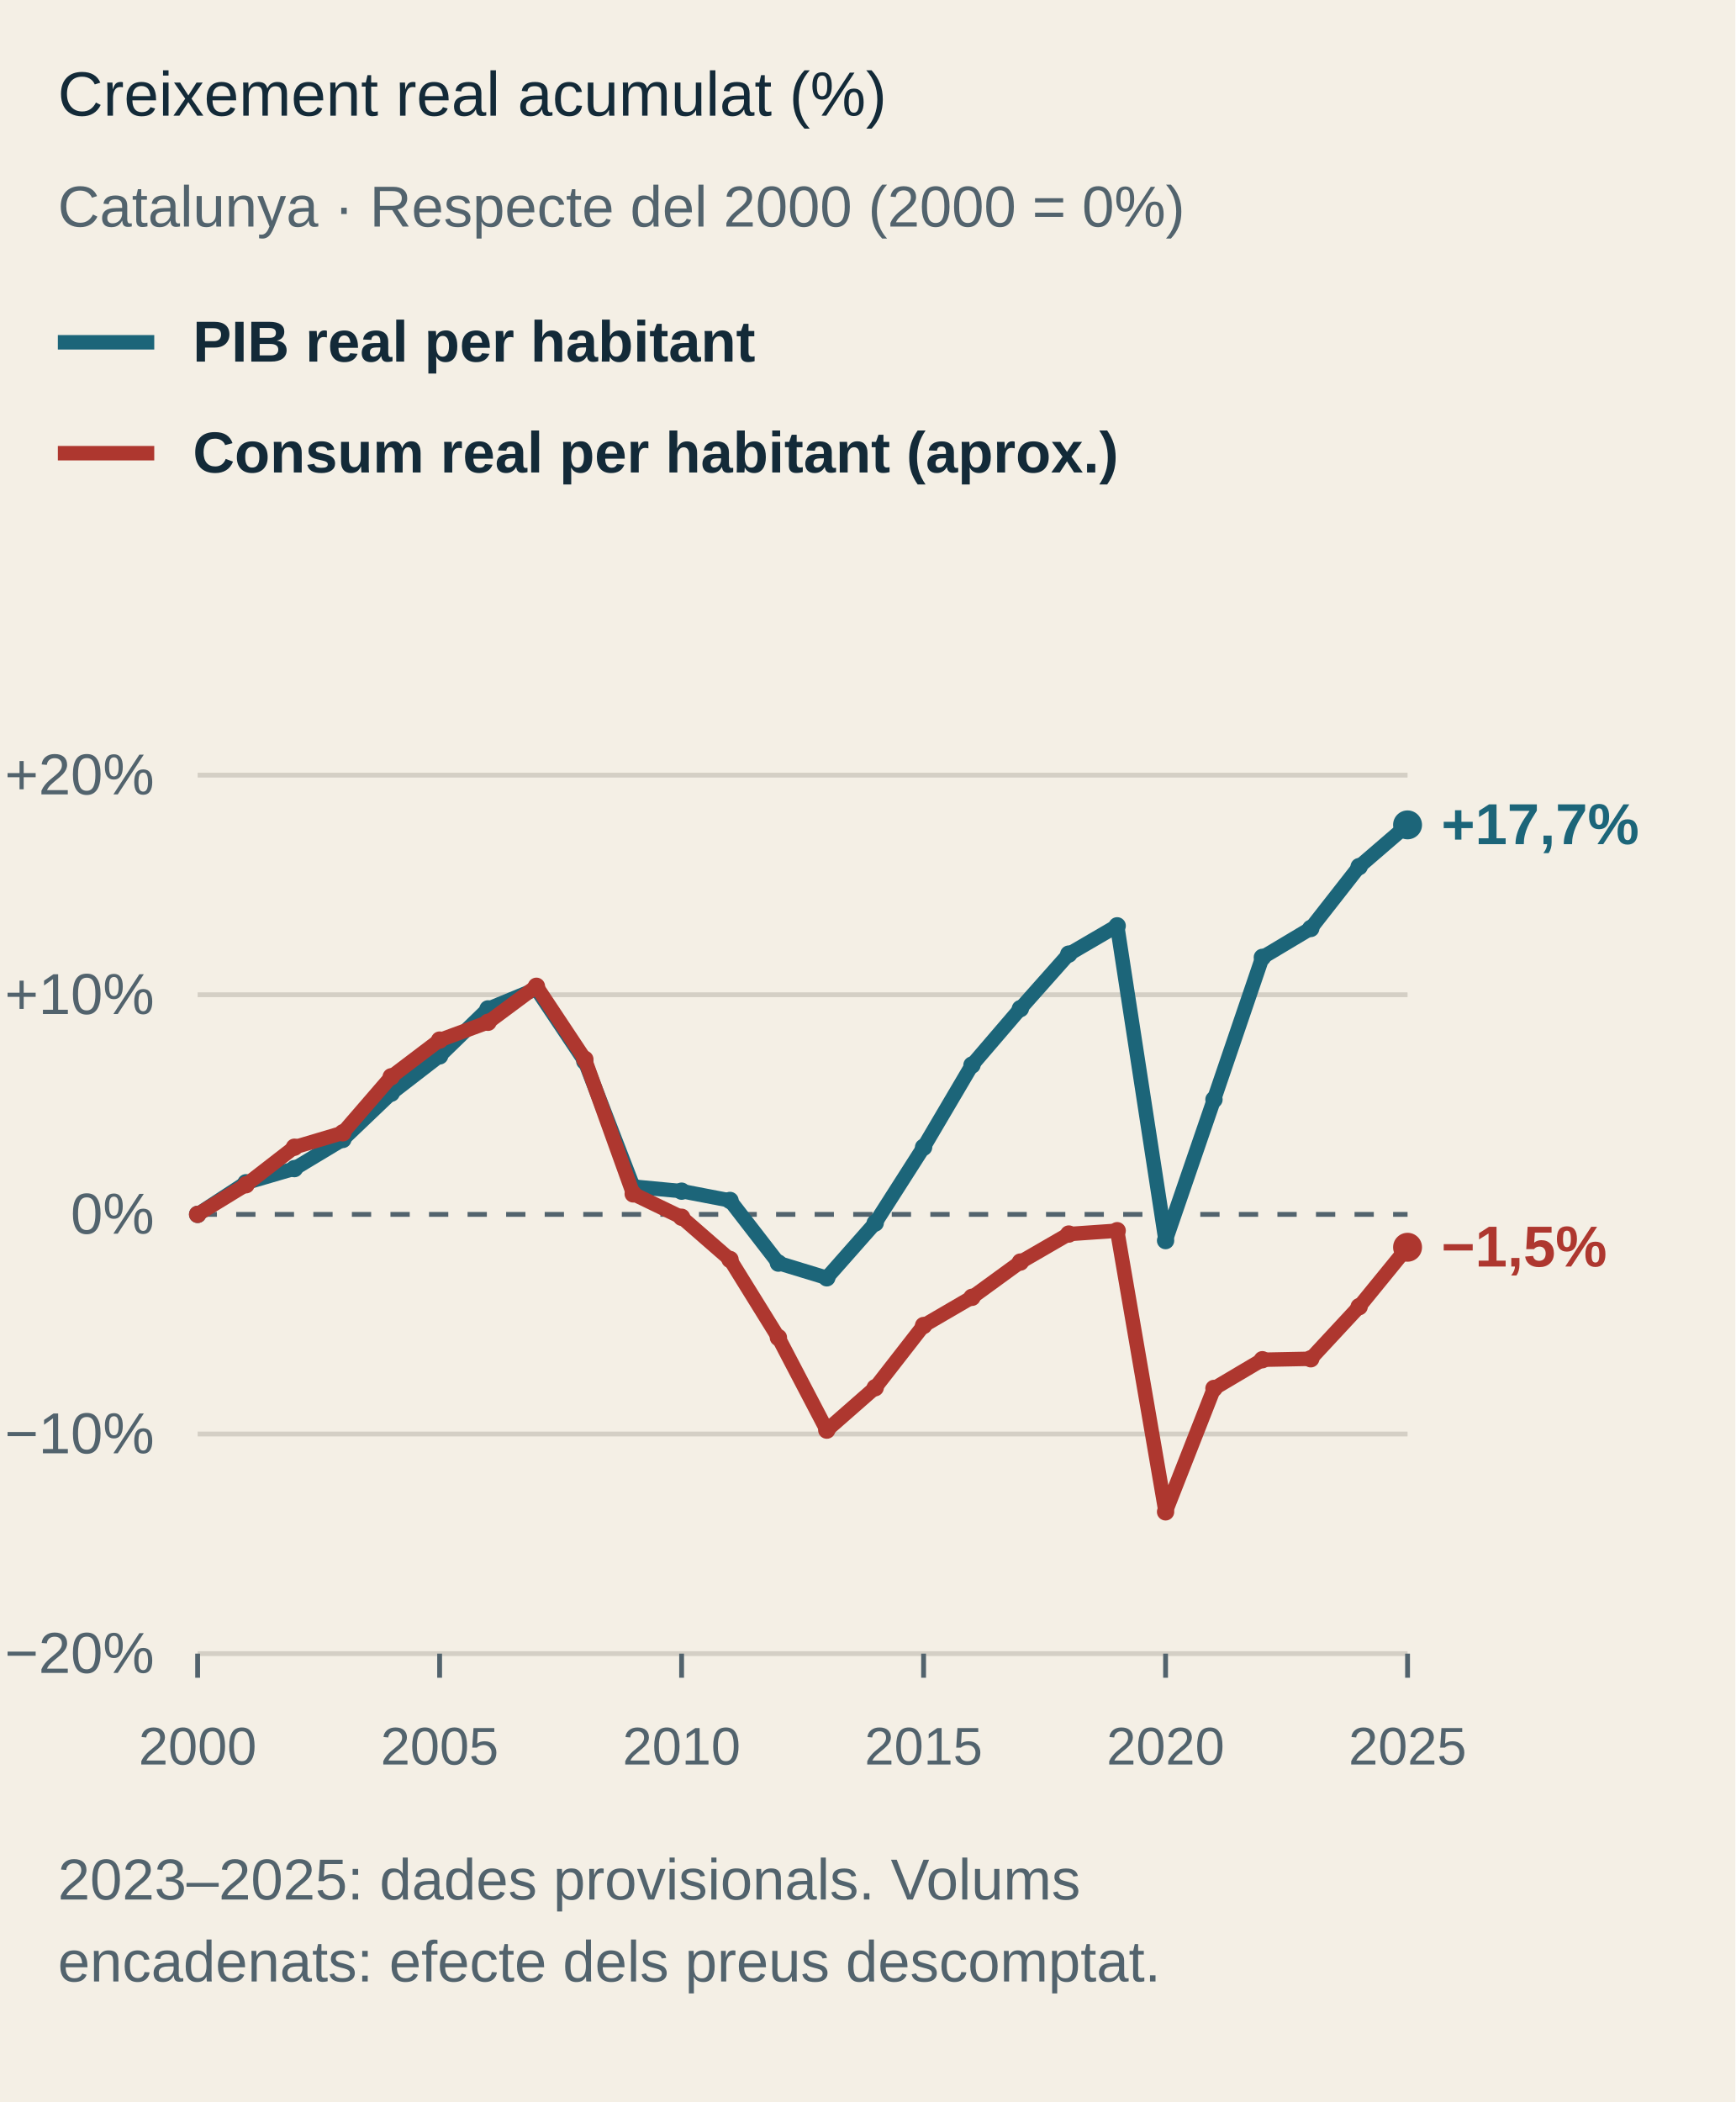
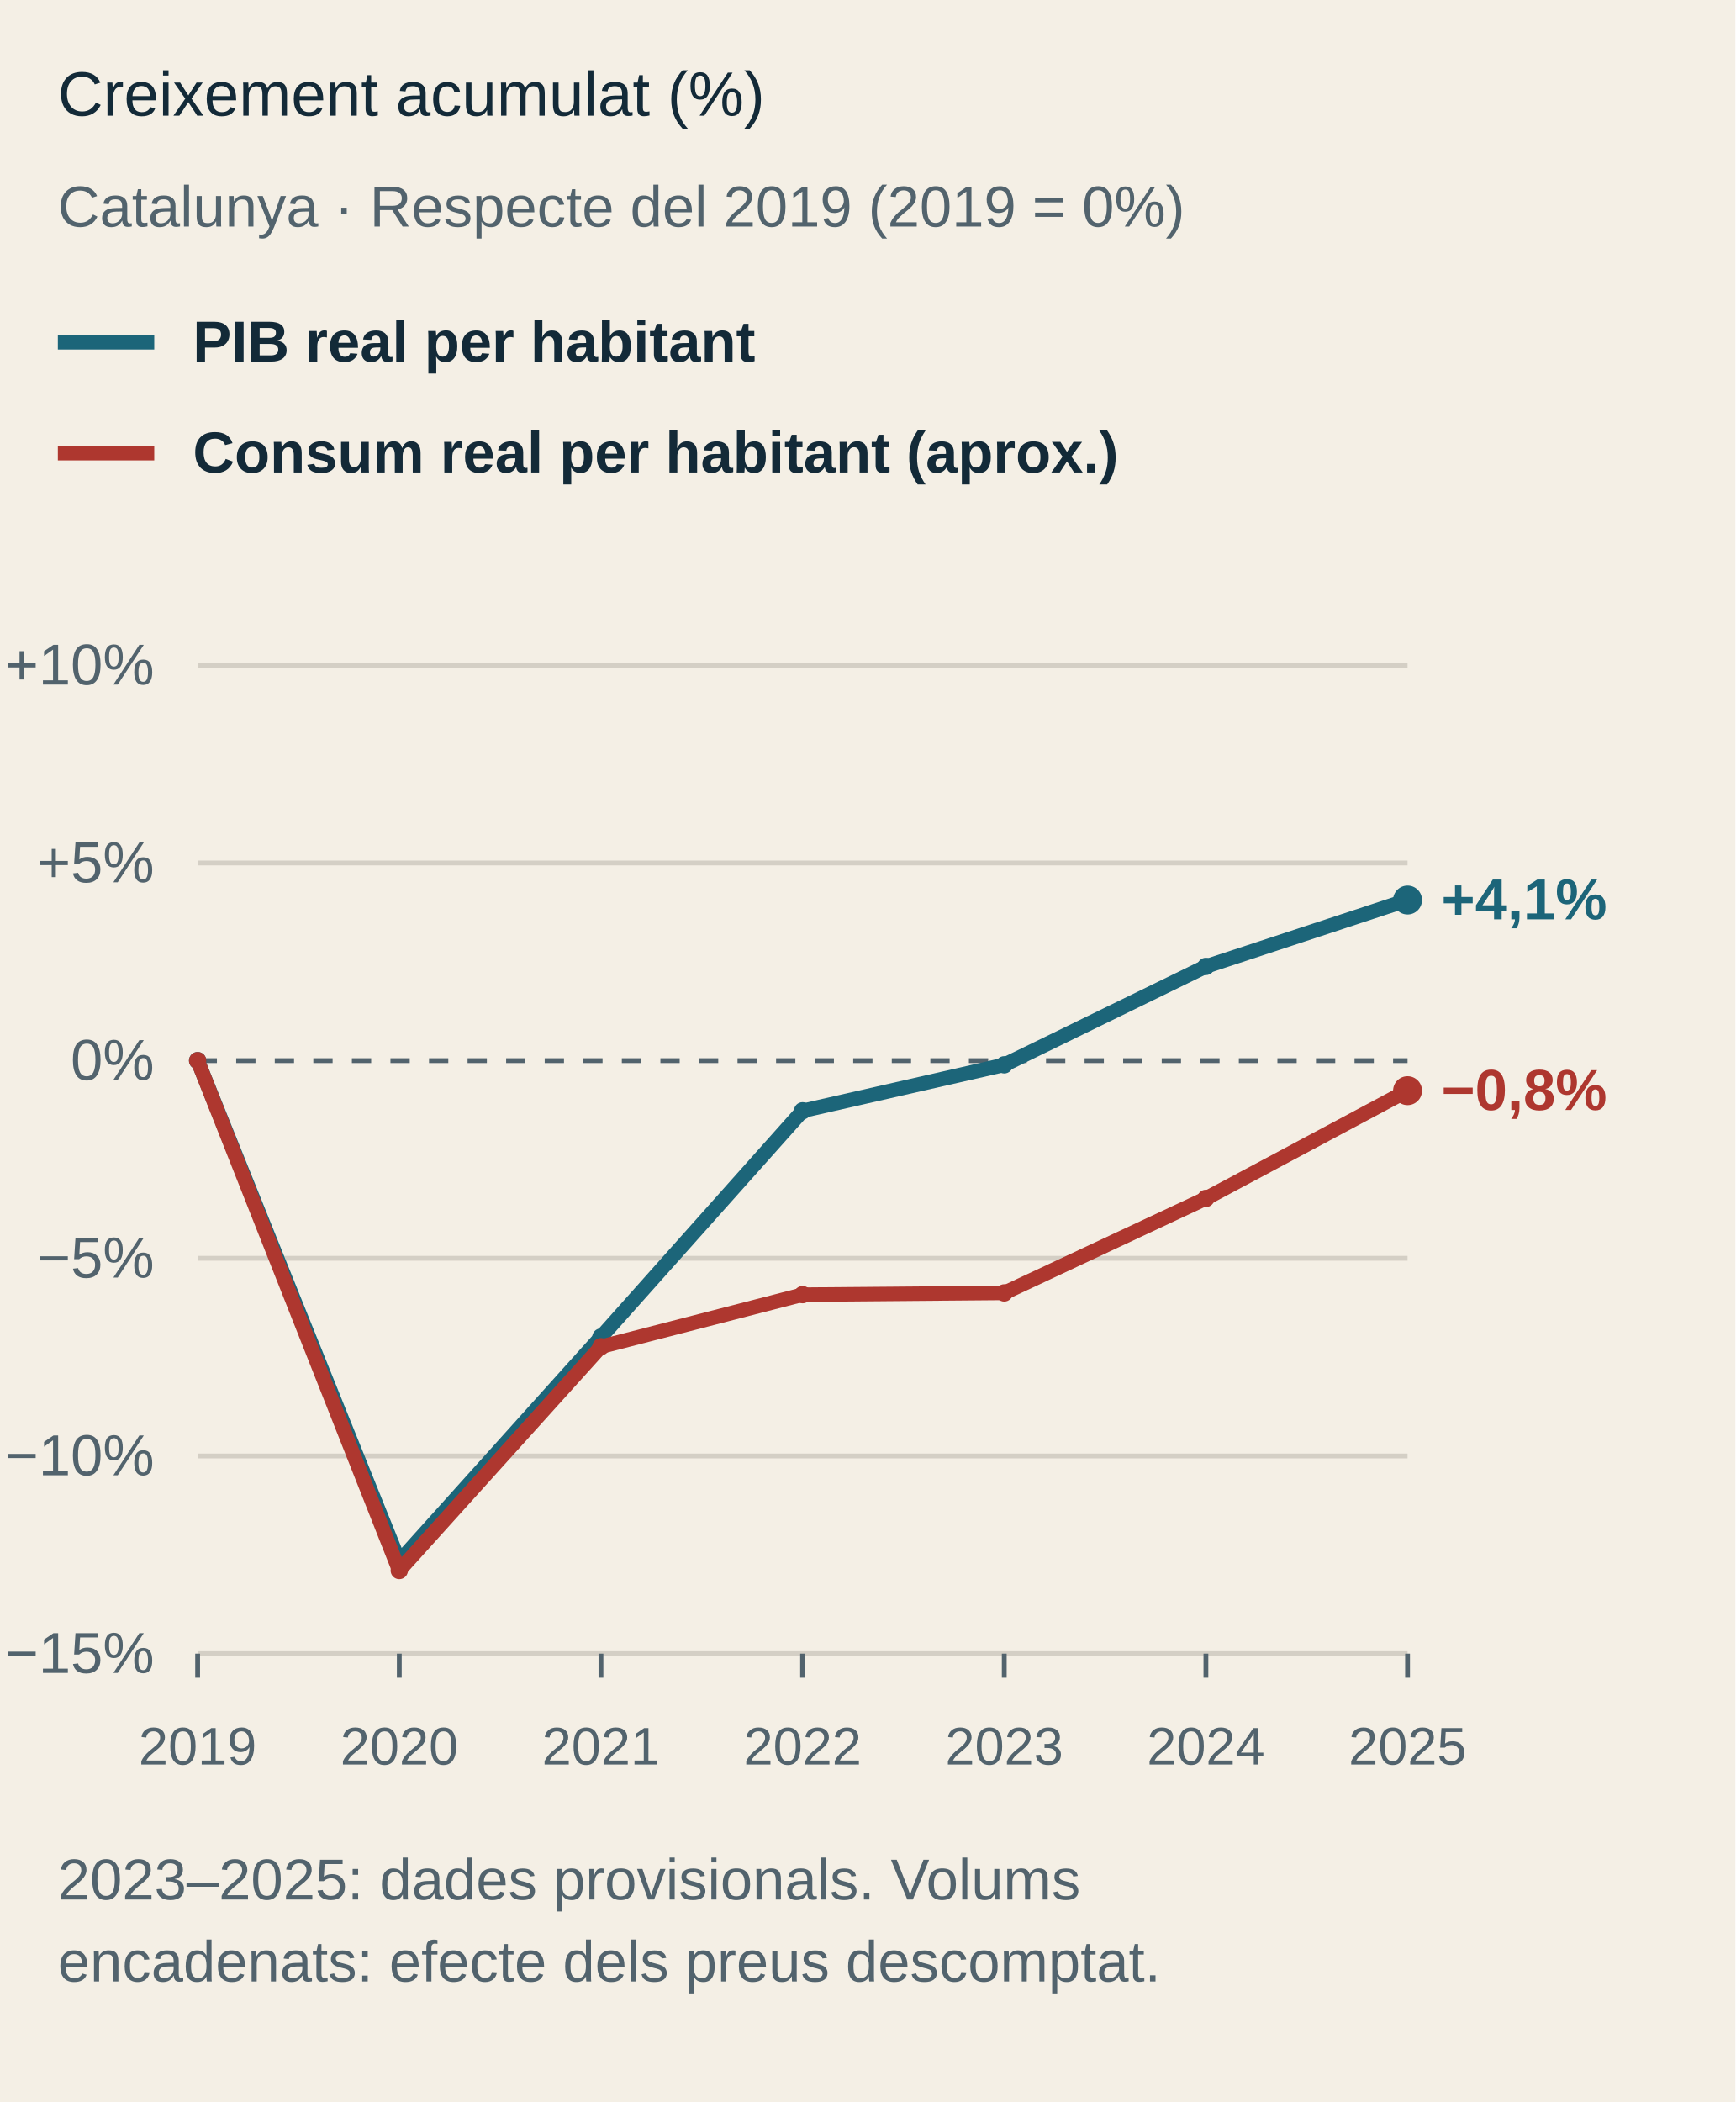
<svg xmlns="http://www.w3.org/2000/svg" width="360" height="436" viewBox="0 0 360 436" role="img" aria-labelledby="chart-title chart-description">
  <rect x="0" y="0" width="360" height="436" fill="#f4efe5" rx="0" />
-   <text x="12" y="24" fill="#132a38" text-anchor="start" font-family="Arial, sans-serif" font-size="13" font-weight="400">Creixement real acumulat (%)</text>
-   <text x="12" y="47" fill="#52636d" text-anchor="start" font-family="Arial, sans-serif" font-size="12" font-weight="400">Catalunya · Respecte del 2000 (2000 = 0%)</text>
+   <text x="12" y="24" fill="#132a38" text-anchor="start" font-family="Arial, sans-serif" font-size="13" font-weight="400">Creixement acumulat (%)</text>
+   <text x="12" y="47" fill="#52636d" text-anchor="start" font-family="Arial, sans-serif" font-size="12" font-weight="400">Catalunya · Respecte del 2019 (2019 = 0%)</text>
  <line x1="12" y1="71" x2="32" y2="71" stroke="#1c6579" stroke-width="3" />
  <text x="40" y="75" fill="#132a38" text-anchor="start" font-family="Arial, sans-serif" font-size="12" font-weight="600">PIB real per habitant</text>
  <line x1="12" y1="94" x2="32" y2="94" stroke="#ae372f" stroke-width="3" />
  <text x="40" y="98" fill="#132a38" text-anchor="start" font-family="Arial, sans-serif" font-size="12" font-weight="600">Consum real per habitant (aprox.)</text>
  <line x1="41" y1="343" x2="292" y2="343" stroke="#d4cfc5" stroke-width="1" />
-   <text x="32" y="347" fill="#52636d" text-anchor="end" font-family="Arial, sans-serif" font-size="12" font-weight="400">−20%</text>
-   <line x1="41" y1="297.444" x2="292" y2="297.444" stroke="#d4cfc5" stroke-width="1" />
-   <text x="32" y="301.444" fill="#52636d" text-anchor="end" font-family="Arial, sans-serif" font-size="12" font-weight="400">−10%</text>
-   <line x1="41" y1="251.889" x2="292" y2="251.889" stroke="#52636d" stroke-width="1" stroke-dasharray="4 4" />
-   <text x="32" y="255.889" fill="#52636d" text-anchor="end" font-family="Arial, sans-serif" font-size="12" font-weight="400">0%</text>
-   <line x1="41" y1="206.333" x2="292" y2="206.333" stroke="#d4cfc5" stroke-width="1" />
-   <text x="32" y="210.333" fill="#52636d" text-anchor="end" font-family="Arial, sans-serif" font-size="12" font-weight="400">+10%</text>
-   <line x1="41" y1="160.778" x2="292" y2="160.778" stroke="#d4cfc5" stroke-width="1" />
-   <text x="32" y="164.778" fill="#52636d" text-anchor="end" font-family="Arial, sans-serif" font-size="12" font-weight="400">+20%</text>
+   <text x="32" y="347" fill="#52636d" text-anchor="end" font-family="Arial, sans-serif" font-size="12" font-weight="400">−15%</text>
+   <line x1="41" y1="302" x2="292" y2="302" stroke="#d4cfc5" stroke-width="1" />
+   <text x="32" y="306" fill="#52636d" text-anchor="end" font-family="Arial, sans-serif" font-size="12" font-weight="400">−10%</text>
+   <line x1="41" y1="261" x2="292" y2="261" stroke="#d4cfc5" stroke-width="1" />
+   <text x="32" y="265" fill="#52636d" text-anchor="end" font-family="Arial, sans-serif" font-size="12" font-weight="400">−5%</text>
+   <line x1="41" y1="220" x2="292" y2="220" stroke="#52636d" stroke-width="1" stroke-dasharray="4 4" />
+   <text x="32" y="224" fill="#52636d" text-anchor="end" font-family="Arial, sans-serif" font-size="12" font-weight="400">0%</text>
+   <line x1="41" y1="179" x2="292" y2="179" stroke="#d4cfc5" stroke-width="1" />
+   <text x="32" y="183" fill="#52636d" text-anchor="end" font-family="Arial, sans-serif" font-size="12" font-weight="400">+5%</text>
+   <line x1="41" y1="138" x2="292" y2="138" stroke="#d4cfc5" stroke-width="1" />
+   <text x="32" y="142" fill="#52636d" text-anchor="end" font-family="Arial, sans-serif" font-size="12" font-weight="400">+10%</text>
  <line x1="41" y1="343" x2="41" y2="348" stroke="#52636d" stroke-width="1" />
-   <text x="41" y="366" fill="#52636d" text-anchor="middle" font-family="Arial, sans-serif" font-size="11" font-weight="400">2000</text>
-   <line x1="91.2" y1="343" x2="91.2" y2="348" stroke="#52636d" stroke-width="1" />
-   <text x="91.2" y="366" fill="#52636d" text-anchor="middle" font-family="Arial, sans-serif" font-size="11" font-weight="400">2005</text>
-   <line x1="141.4" y1="343" x2="141.4" y2="348" stroke="#52636d" stroke-width="1" />
-   <text x="141.4" y="366" fill="#52636d" text-anchor="middle" font-family="Arial, sans-serif" font-size="11" font-weight="400">2010</text>
-   <line x1="191.6" y1="343" x2="191.6" y2="348" stroke="#52636d" stroke-width="1" />
-   <text x="191.6" y="366" fill="#52636d" text-anchor="middle" font-family="Arial, sans-serif" font-size="11" font-weight="400">2015</text>
-   <line x1="241.8" y1="343" x2="241.8" y2="348" stroke="#52636d" stroke-width="1" />
-   <text x="241.8" y="366" fill="#52636d" text-anchor="middle" font-family="Arial, sans-serif" font-size="11" font-weight="400">2020</text>
+   <text x="41" y="366" fill="#52636d" text-anchor="middle" font-family="Arial, sans-serif" font-size="11" font-weight="400">2019</text>
+   <line x1="82.833" y1="343" x2="82.833" y2="348" stroke="#52636d" stroke-width="1" />
+   <text x="82.833" y="366" fill="#52636d" text-anchor="middle" font-family="Arial, sans-serif" font-size="11" font-weight="400">2020</text>
+   <line x1="124.667" y1="343" x2="124.667" y2="348" stroke="#52636d" stroke-width="1" />
+   <text x="124.667" y="366" fill="#52636d" text-anchor="middle" font-family="Arial, sans-serif" font-size="11" font-weight="400">2021</text>
+   <line x1="166.5" y1="343" x2="166.5" y2="348" stroke="#52636d" stroke-width="1" />
+   <text x="166.5" y="366" fill="#52636d" text-anchor="middle" font-family="Arial, sans-serif" font-size="11" font-weight="400">2022</text>
+   <line x1="208.333" y1="343" x2="208.333" y2="348" stroke="#52636d" stroke-width="1" />
+   <text x="208.333" y="366" fill="#52636d" text-anchor="middle" font-family="Arial, sans-serif" font-size="11" font-weight="400">2023</text>
+   <line x1="250.167" y1="343" x2="250.167" y2="348" stroke="#52636d" stroke-width="1" />
+   <text x="250.167" y="366" fill="#52636d" text-anchor="middle" font-family="Arial, sans-serif" font-size="11" font-weight="400">2024</text>
  <line x1="292" y1="343" x2="292" y2="348" stroke="#52636d" stroke-width="1" />
  <text x="292" y="366" fill="#52636d" text-anchor="middle" font-family="Arial, sans-serif" font-size="11" font-weight="400">2025</text>
-   <path d="M41.00,251.89 L51.04,245.33 L61.08,242.39 L71.12,236.35 L81.16,226.76 L91.20,219.01 L101.24,209.27 L111.28,205.12 L121.32,220.13 L131.36,246.12 L141.40,247.07 L151.44,249.00 L161.48,261.99 L171.52,265.05 L181.56,253.68 L191.60,237.96 L201.64,220.92 L211.68,209.21 L221.72,197.90 L231.76,192.04 L241.80,257.32 L251.84,228.07 L261.88,198.58 L271.92,192.58 L281.96,179.75 L292.00,171.10" fill="none" stroke="#1c6579" stroke-width="3" stroke-linecap="round" stroke-linejoin="round" />
-   <circle cx="41" cy="251.889" r="1.8" fill="#1c6579" />
-   <circle cx="51.04" cy="245.329" r="1.8" fill="#1c6579" />
-   <circle cx="61.08" cy="242.393" r="1.8" fill="#1c6579" />
-   <circle cx="71.12" cy="236.345" r="1.8" fill="#1c6579" />
-   <circle cx="81.16" cy="226.755" r="1.8" fill="#1c6579" />
-   <circle cx="91.2" cy="219.012" r="1.8" fill="#1c6579" />
-   <circle cx="101.24" cy="209.268" r="1.8" fill="#1c6579" />
-   <circle cx="111.28" cy="205.12" r="1.8" fill="#1c6579" />
-   <circle cx="121.32" cy="220.128" r="1.8" fill="#1c6579" />
-   <circle cx="131.36" cy="246.116" r="1.8" fill="#1c6579" />
-   <circle cx="141.4" cy="247.074" r="1.8" fill="#1c6579" />
-   <circle cx="151.44" cy="248.999" r="1.8" fill="#1c6579" />
-   <circle cx="161.48" cy="261.995" r="1.8" fill="#1c6579" />
-   <circle cx="171.52" cy="265.045" r="1.8" fill="#1c6579" />
-   <circle cx="181.56" cy="253.683" r="1.8" fill="#1c6579" />
-   <circle cx="191.6" cy="237.963" r="1.8" fill="#1c6579" />
-   <circle cx="201.64" cy="220.916" r="1.8" fill="#1c6579" />
-   <circle cx="211.68" cy="209.214" r="1.8" fill="#1c6579" />
-   <circle cx="221.72" cy="197.9" r="1.8" fill="#1c6579" />
-   <circle cx="231.76" cy="192.037" r="1.8" fill="#1c6579" />
-   <circle cx="241.8" cy="257.324" r="1.8" fill="#1c6579" />
-   <circle cx="251.84" cy="228.07" r="1.8" fill="#1c6579" />
-   <circle cx="261.88" cy="198.578" r="1.8" fill="#1c6579" />
-   <circle cx="271.92" cy="192.581" r="1.8" fill="#1c6579" />
-   <circle cx="281.96" cy="179.754" r="1.8" fill="#1c6579" />
-   <circle cx="292" cy="171.097" r="1.8" fill="#1c6579" />
-   <circle cx="292" cy="171.097" r="3" fill="#1c6579" />
-   <text x="299" y="175.097" fill="#1c6579" text-anchor="start" font-family="Arial, sans-serif" font-size="12" font-weight="700">+17,7%</text>
-   <path d="M41.00,251.89 L51.04,245.74 L61.08,237.96 L71.12,234.97 L81.16,223.35 L91.20,215.74 L101.24,212.04 L111.28,204.58 L121.32,219.71 L131.36,247.64 L141.40,252.49 L151.44,261.24 L161.48,277.44 L171.52,296.64 L181.56,287.84 L191.60,274.94 L201.64,269.09 L211.68,261.78 L221.72,255.97 L231.76,255.27 L241.80,313.59 L251.84,287.99 L261.88,282.04 L271.92,281.84 L281.96,271.03 L292.00,258.71" fill="none" stroke="#ae372f" stroke-width="3" stroke-linecap="round" stroke-linejoin="round" />
-   <circle cx="41" cy="251.889" r="1.8" fill="#ae372f" />
-   <circle cx="51.04" cy="245.742" r="1.8" fill="#ae372f" />
-   <circle cx="61.08" cy="237.958" r="1.8" fill="#ae372f" />
-   <circle cx="71.12" cy="234.965" r="1.8" fill="#ae372f" />
-   <circle cx="81.16" cy="223.346" r="1.8" fill="#ae372f" />
-   <circle cx="91.2" cy="215.739" r="1.8" fill="#ae372f" />
-   <circle cx="101.24" cy="212.04" r="1.8" fill="#ae372f" />
-   <circle cx="111.28" cy="204.578" r="1.8" fill="#ae372f" />
-   <circle cx="121.32" cy="219.714" r="1.8" fill="#ae372f" />
-   <circle cx="131.36" cy="247.638" r="1.8" fill="#ae372f" />
-   <circle cx="141.4" cy="252.485" r="1.8" fill="#ae372f" />
-   <circle cx="151.44" cy="261.238" r="1.8" fill="#ae372f" />
-   <circle cx="161.48" cy="277.439" r="1.8" fill="#ae372f" />
-   <circle cx="171.52" cy="296.637" r="1.8" fill="#ae372f" />
-   <circle cx="181.56" cy="287.844" r="1.8" fill="#ae372f" />
-   <circle cx="191.6" cy="274.941" r="1.8" fill="#ae372f" />
-   <circle cx="201.64" cy="269.091" r="1.8" fill="#ae372f" />
-   <circle cx="211.68" cy="261.778" r="1.8" fill="#ae372f" />
-   <circle cx="221.72" cy="255.969" r="1.8" fill="#ae372f" />
-   <circle cx="231.76" cy="255.272" r="1.8" fill="#ae372f" />
-   <circle cx="241.8" cy="313.589" r="1.8" fill="#ae372f" />
-   <circle cx="251.84" cy="287.992" r="1.8" fill="#ae372f" />
-   <circle cx="261.88" cy="282.036" r="1.8" fill="#ae372f" />
-   <circle cx="271.92" cy="281.839" r="1.8" fill="#ae372f" />
-   <circle cx="281.96" cy="271.031" r="1.8" fill="#ae372f" />
-   <circle cx="292" cy="258.708" r="1.8" fill="#ae372f" />
-   <circle cx="292" cy="258.708" r="3" fill="#ae372f" />
-   <text x="299" y="262.708" fill="#ae372f" text-anchor="start" font-family="Arial, sans-serif" font-size="12" font-weight="700">−1,5%</text>
+   <path d="M41.00,220.00 L82.83,323.87 L124.67,277.33 L166.50,230.41 L208.33,220.87 L250.17,200.46 L292.00,186.69" fill="none" stroke="#1c6579" stroke-width="3" stroke-linecap="round" stroke-linejoin="round" />
+   <circle cx="41" cy="220" r="1.8" fill="#1c6579" />
+   <circle cx="82.833" cy="323.869" r="1.8" fill="#1c6579" />
+   <circle cx="124.667" cy="277.329" r="1.8" fill="#1c6579" />
+   <circle cx="166.5" cy="230.407" r="1.8" fill="#1c6579" />
+   <circle cx="208.333" cy="220.865" r="1.8" fill="#1c6579" />
+   <circle cx="250.167" cy="200.458" r="1.8" fill="#1c6579" />
+   <circle cx="292" cy="186.686" r="1.8" fill="#1c6579" />
+   <circle cx="292" cy="186.686" r="3" fill="#1c6579" />
+   <path d="M41.00,220.00 L82.83,325.76 L124.67,279.34 L166.50,268.54 L208.33,268.18 L250.17,248.58 L292.00,226.23" fill="none" stroke="#ae372f" stroke-width="3" stroke-linecap="round" stroke-linejoin="round" />
+   <circle cx="41" cy="220" r="1.8" fill="#ae372f" />
+   <circle cx="82.833" cy="325.756" r="1.8" fill="#ae372f" />
+   <circle cx="124.667" cy="279.337" r="1.8" fill="#ae372f" />
+   <circle cx="166.5" cy="268.536" r="1.8" fill="#ae372f" />
+   <circle cx="208.333" cy="268.179" r="1.8" fill="#ae372f" />
+   <circle cx="250.167" cy="248.578" r="1.8" fill="#ae372f" />
+   <circle cx="292" cy="226.231" r="1.8" fill="#ae372f" />
+   <circle cx="292" cy="226.231" r="3" fill="#ae372f" />
+   <text x="299" y="190.686" fill="#1c6579" text-anchor="start" font-family="Arial, sans-serif" font-size="12" font-weight="700">+4,1%</text>
+   <text x="299" y="230.231" fill="#ae372f" text-anchor="start" font-family="Arial, sans-serif" font-size="12" font-weight="700">−0,8%</text>
  <text x="12" y="394" fill="#52636d" text-anchor="start" font-family="Arial, sans-serif" font-size="12" font-weight="400">2023–2025: dades provisionals. Volums</text>
  <text x="12" y="411" fill="#52636d" text-anchor="start" font-family="Arial, sans-serif" font-size="12" font-weight="400">encadenats: efecte dels preus descomptat.</text>
</svg>
